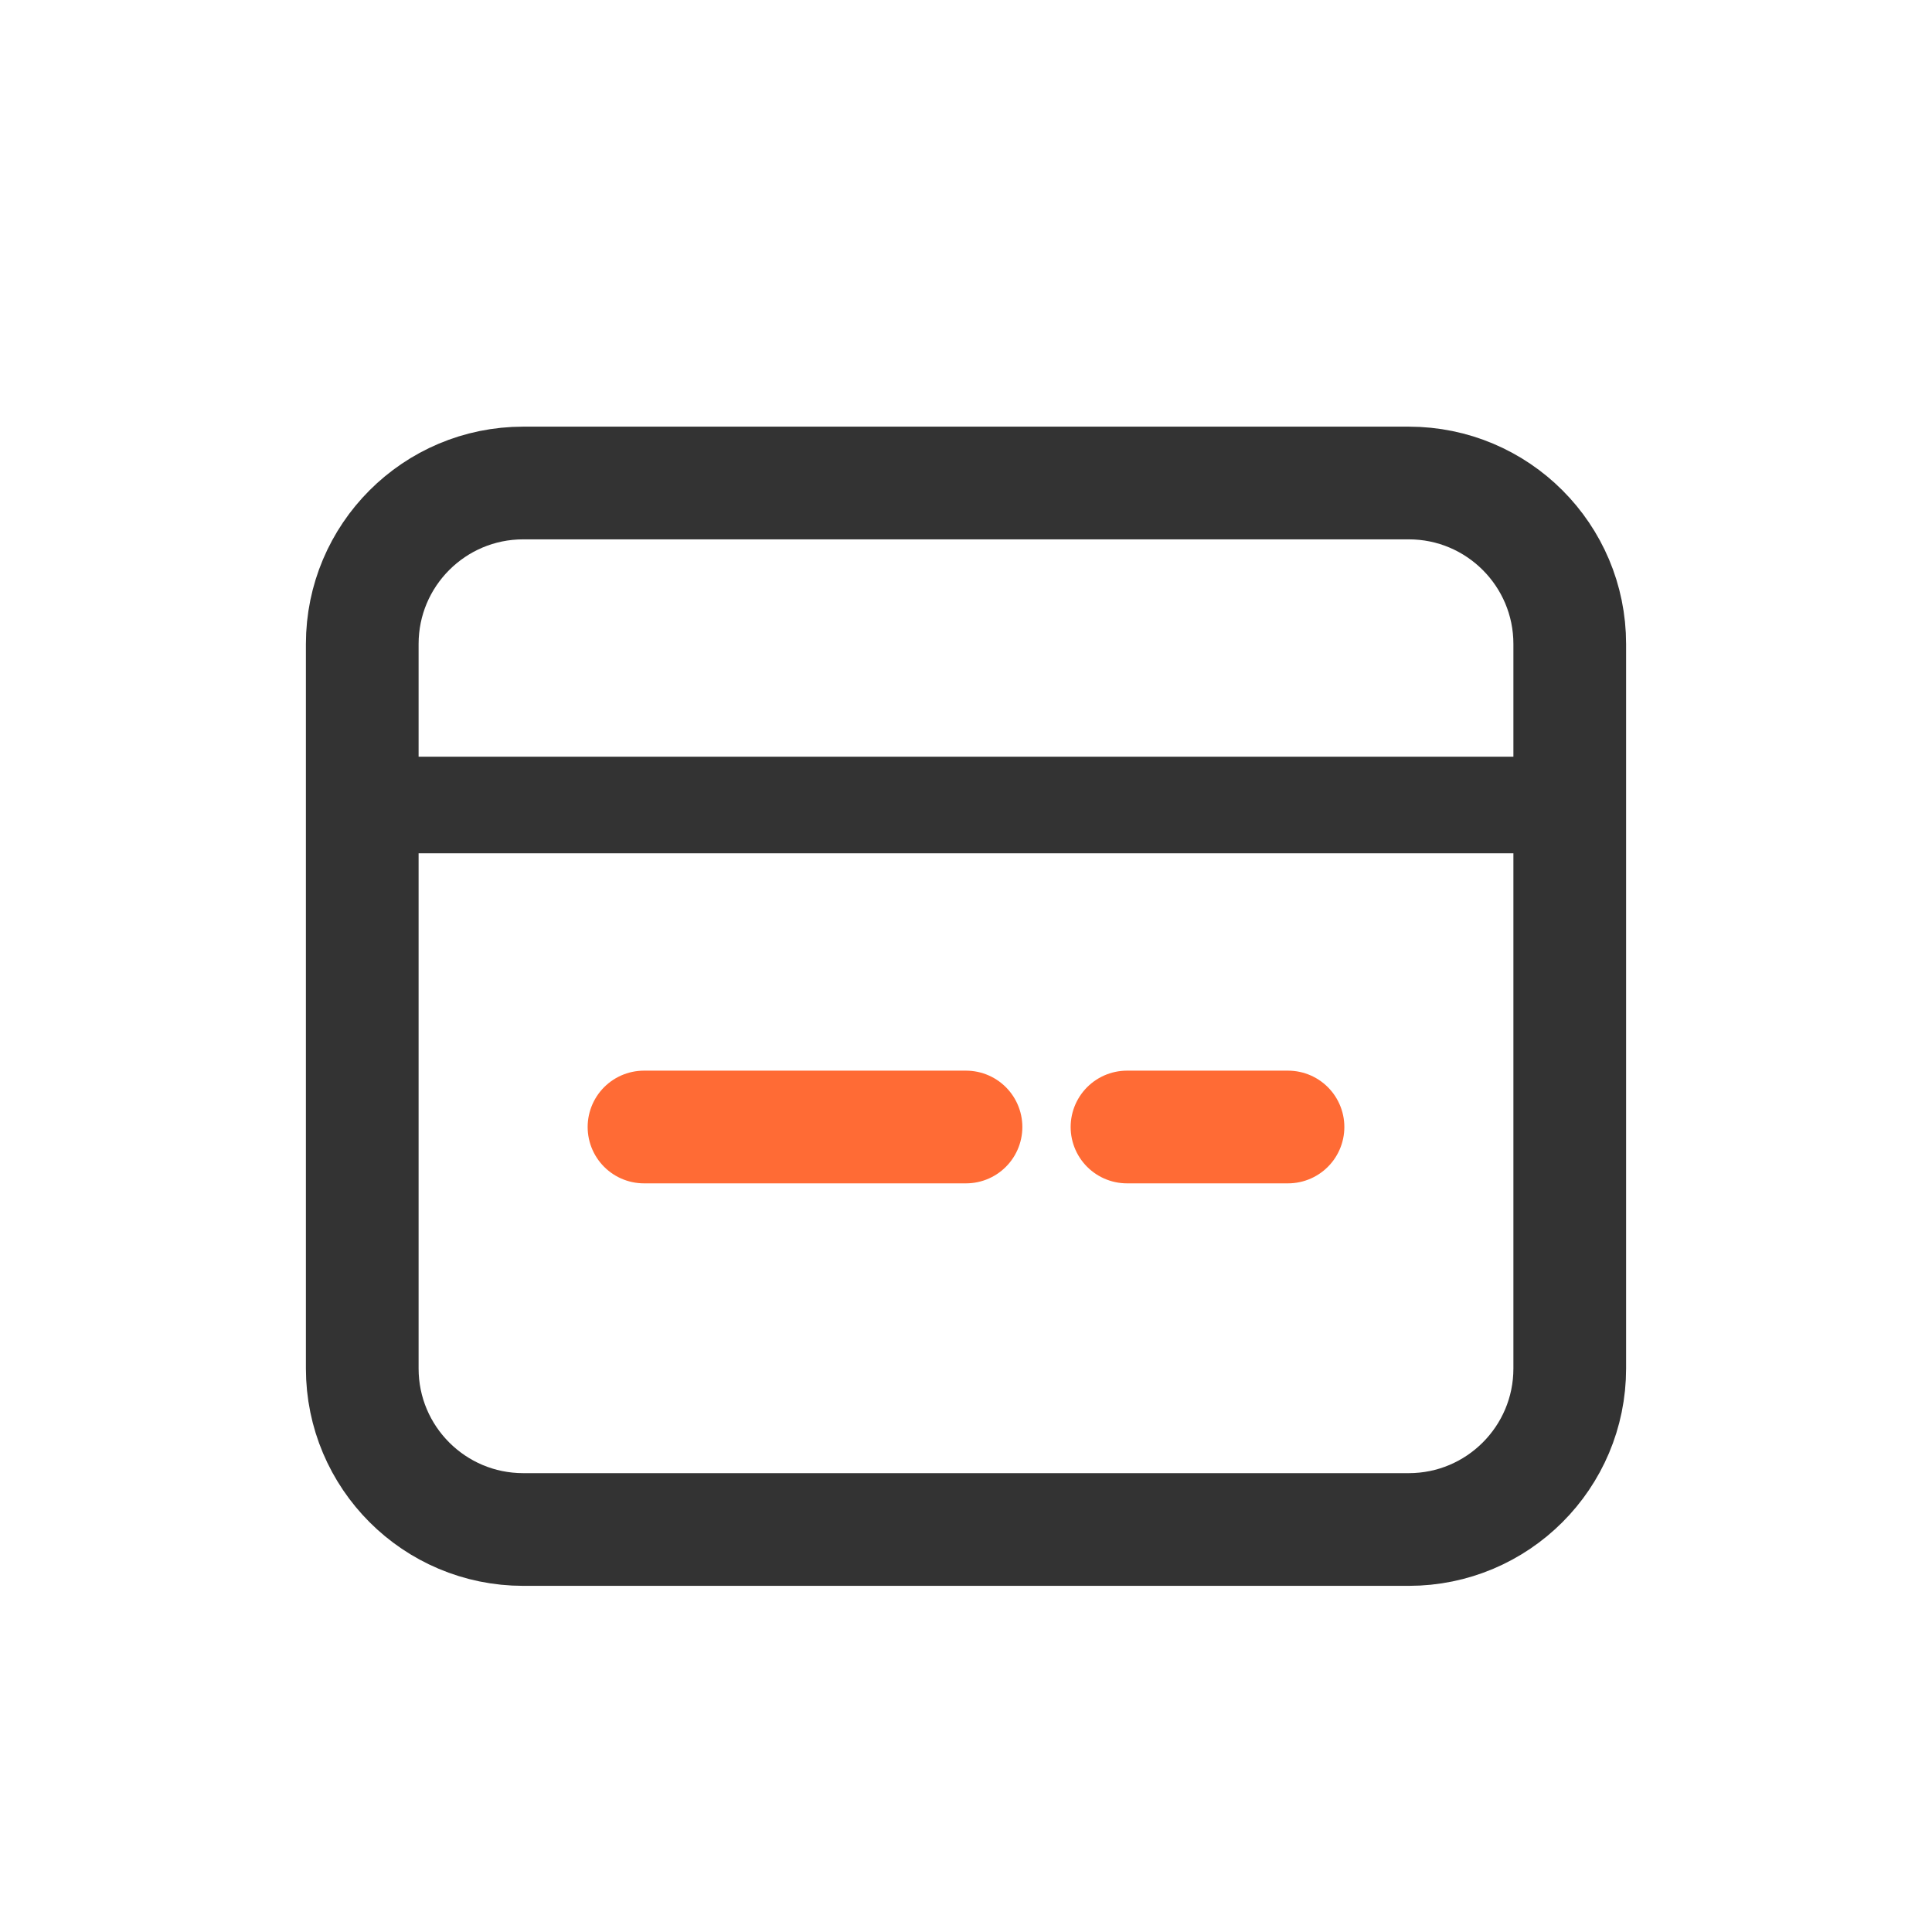
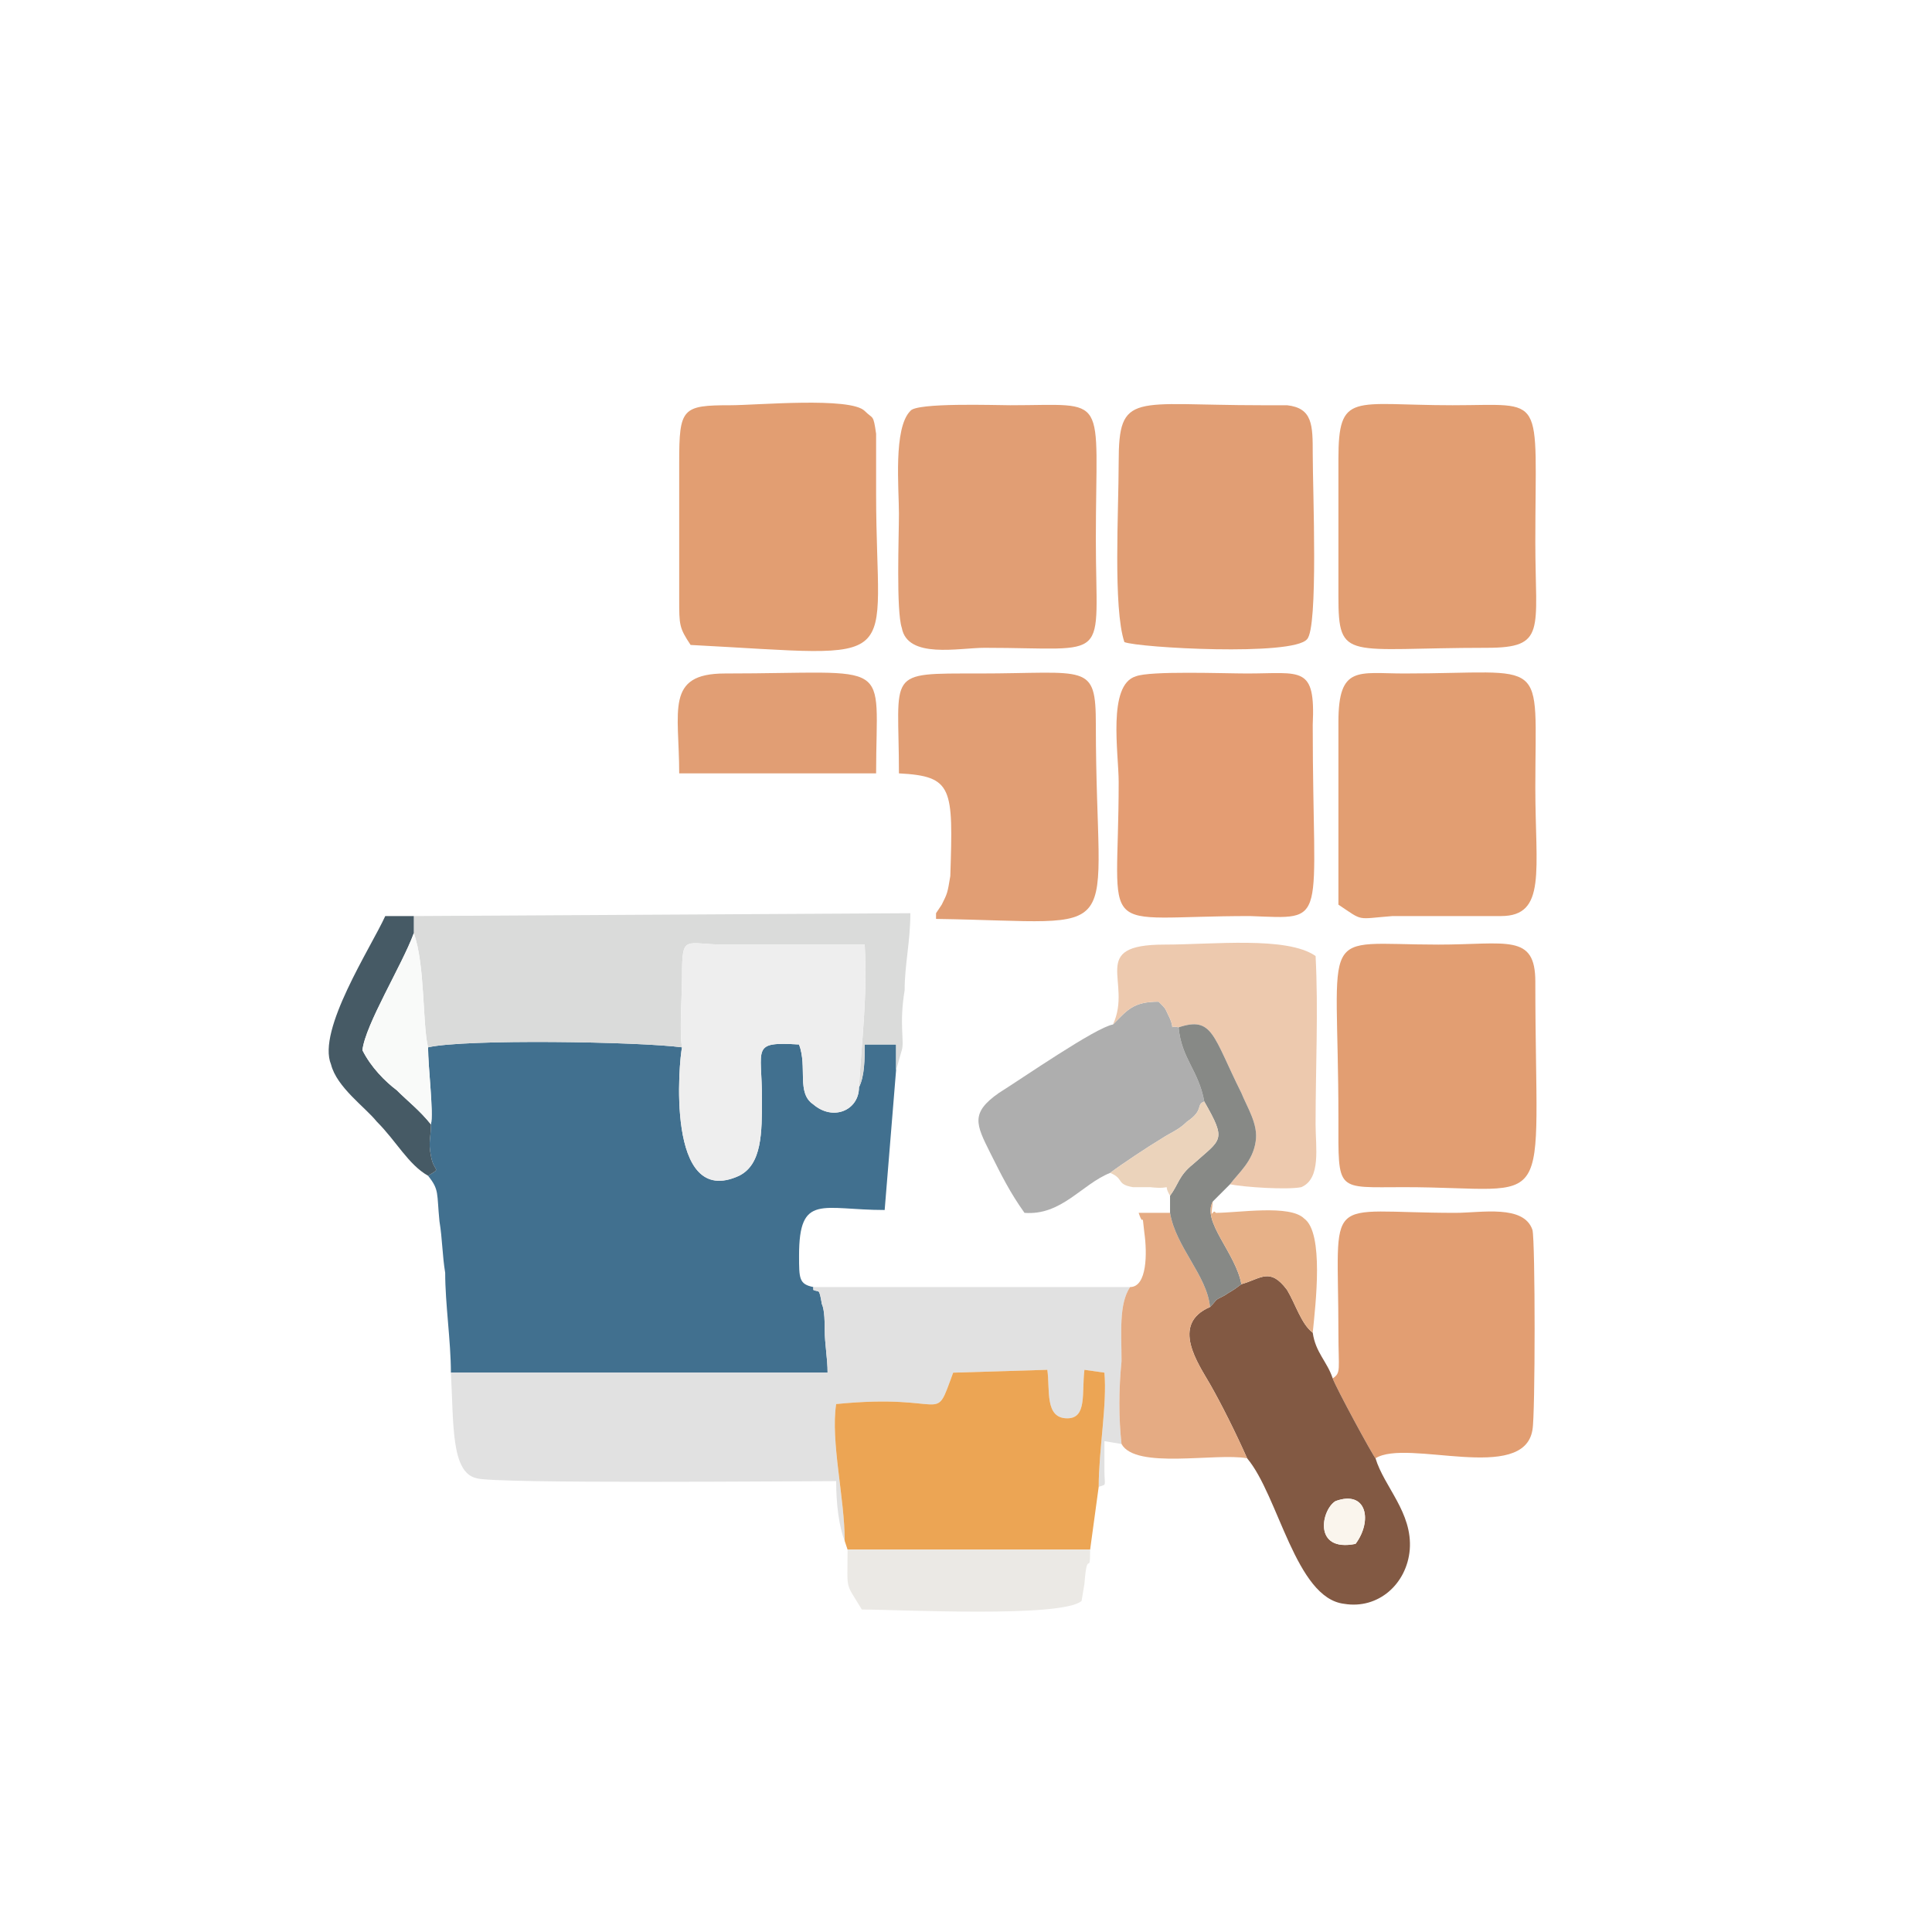
- <svg xmlns="http://www.w3.org/2000/svg" width="48" height="48" viewBox="0 0 48 48" fill="none">
-   <rect x="9" y="12" width="30" height="26" rx="4" stroke="#333333" stroke-width="2.8" />
-   <path d="M9 20H39" stroke="#333333" stroke-width="2.4" />
-   <path d="M16 28H24" stroke="#FF6B35" stroke-width="2.8" stroke-linecap="round" />
-   <path d="M28 28H32" stroke="#FF6B35" stroke-width="2.8" stroke-linecap="round" />
+ <svg xmlns="http://www.w3.org/2000/svg" width="6.773mm" height="6.773mm" viewBox="0 0 677 677" fill-rule="evenodd" clip-rule="evenodd">
+   <path fill="#41708F" d="M239 367c-15,-2 -76,-3 -89,0 0,7 2,23 1,27 0,5 -1,6 0,11 1,6 4,4 -1,7 4,5 3,6 4,16 1,6 1,12 2,18 0,11 2,24 2,35l132 0c0,-5 -1,-10 -1,-15 0,-2 0,-7 -1,-9 -1,-6 -1,-4 -3,-5 0,0 0,-1 0,-1 -5,-1 -5,-3 -5,-11 0,-22 8,-16 30,-16l4 -49 0 -9 -11 0c0,5 0,11 -2,15 0,8 -9,12 -16,6 -6,-4 -2,-13 -5,-21 -17,-1 -13,1 -13,19 0,12 0,23 -8,27 -26,12 -21,-41 -20,-45z" />
+   <path fill="#E1E1E1" d="M158 481c1,18 0,35 9,37 6,2 113,1 126,1 0,8 1,16 3,21 0,-15 -5,-35 -3,-48 40,-4 34,8 41,-11l33 -1c1,7 -1,17 7,17 7,0 5,-9 6,-17l7 1c1,11 -2,27 -2,40 3,-1 2,0 2,-6 0,-3 0,-7 0,-10l6 1c-1,-9 -1,-19 0,-29 0,-10 -1,-20 3,-26l-111 0c0,0 0,1 0,1 2,1 2,-1 3,5 1,2 1,7 1,9 0,5 1,10 1,15l-132 0z" />
+   <path fill="#E29E72" d="M238 162l0 48c0,9 0,10 4,16 77,4 65,9 65,-53l0 -21c-1,-7 -1,-5 -4,-8 -5,-5 -38,-2 -47,-2 -17,0 -18,1 -18,20z" />
+   <path fill="#E29E72" d="M492 416c54,0 46,12 46,-72 0,-17 -10,-13 -34,-13 -43,0 -35,-8 -35,61 0,26 -1,24 23,24z" />
+   <path fill="#E29E72" d="M469 253l0 64c9,6 6,5 19,4l38 0c16,0 12,-16 12,-45 0,-47 5,-40 -46,-40 -16,0 -23,-3 -23,17z" />
+   <path fill="#E19E74" d="M319 144c-6,6 -4,27 -4,36 0,8 -1,34 1,40 2,11 20,7 29,7 45,0 39,6 39,-38 0,-52 5,-47 -30,-47 -5,0 -33,-1 -35,2z" />
+   <path fill="#E49D73" d="M392 274c0,56 -9,47 46,47 28,1 22,4 22,-67 1,-21 -4,-18 -23,-18 -8,0 -34,-1 -39,1 -10,3 -6,27 -6,37z" />
+   <path fill="#E29E72" d="M469 161l0 48c0,23 3,18 52,18 21,0 17,-6 17,-37 0,-53 4,-48 -29,-48 -35,0 -40,-5 -40,19z" />
+   <path fill="#E19E74" d="M392 162c0,17 -2,51 2,63 5,2 59,5 64,-1 4,-4 2,-52 2,-65 0,-10 0,-16 -9,-17 -3,0 -6,0 -9,0 -45,0 -50,-5 -50,20z" />
+   <path fill="#E29E72" d="M467 483c1,3 14,27 15,28 11,-7 52,9 55,-10 1,-5 1,-66 0,-70 -3,-9 -18,-6 -27,-6 -47,0 -41,-8 -41,42 0,13 1,14 -2,16z" />
+   <path fill="#DADBDA" d="M145 327c4,11 3,32 5,40 13,-3 74,-2 89,0 -1,-5 0,-18 0,-25 0,-15 1,-11 15,-11 16,0 33,0 49,0 1,18 -1,33 -2,50 2,-4 2,-10 2,-15l11 0 0 9 2 -7c1,-3 -1,-9 1,-21 0,-9 2,-17 2,-27l-174 1 0 6z" />
+   <path fill="#ECA554" d="M296 540l1 3 85 0 3 -22c0,-13 3,-29 2,-40l-7 -1c-1,8 1,17 -6,17 -8,0 -6,-10 -7,-17l-33 1c-7,19 -1,7 -41,11 -2,13 3,33 3,48z" />
+   <path fill="#E19E74" d="M315 271c19,1 19,5 18,36 -1,6 -1,6 -3,10l-2 3c0,1 0,1 0,2 69,1 56,10 56,-68 0,-22 -3,-18 -41,-18 -33,0 -28,-1 -28,35z" />
+   <path fill="#825943" d="M475 541c-15,3 -12,-12 -7,-15 11,-4 13,7 7,15zm-40 -91c-4,3 -3,2 -6,4 -4,2 -2,1 -5,4 -14,6 -4,20 0,27 4,7 9,17 13,26 11,13 17,49 34,51 12,2 22,-7 23,-19 1,-13 -9,-22 -12,-32 -1,-1 -14,-25 -15,-28 -2,-6 -6,-9 -7,-16 -4,-3 -6,-10 -9,-15 -6,-8 -9,-4 -16,-2z" />
+   <path fill="#EEEEEE" d="M239 367c-1,4 -6,57 20,45 8,-4 8,-15 8,-27 0,-18 -4,-20 13,-19 3,8 -1,17 5,21 7,6 16,2 16,-6 1,-17 3,-32 2,-50 -16,0 -33,0 -49,0 -14,0 -15,-4 -15,11 0,7 -1,20 0,25z" />
+   <path fill="#AEAEAE" d="M390 359c-6,1 -32,19 -40,24 -10,7 -8,11 -3,21 4,8 7,14 12,21 13,1 20,-10 30,-14 4,-3 13,-9 18,-12 3,-2 6,-3 9,-6 6,-4 3,-6 6,-7 -2,-11 -8,-15 -9,-26 -4,-1 -1,2 -3,-3 -2,-4 -1,-3 -4,-6 -9,0 -11,3 -16,8z" />
+   <path fill="#EDC9AE" d="M390 359c5,-5 7,-8 16,-8 3,3 2,2 4,6 2,5 -1,2 3,3 12,-4 12,3 22,23 2,5 6,11 5,17 -1,7 -6,11 -9,15 5,1 20,2 25,1 7,-3 5,-14 5,-22 0,-20 1,-40 0,-59 -10,-7 -36,-4 -53,-4 -27,0 -11,13 -18,28z" />
+   <path fill="#E19E74" d="M238 271l69 0c0,-41 7,-35 -53,-35 -21,0 -16,13 -16,35z" />
+   <path fill="#E5AB83" d="M396 451c-4,6 -3,16 -3,26 -1,10 -1,20 0,29 5,9 33,3 44,5 -4,-9 -9,-19 -13,-26 -4,-7 -14,-21 0,-27 -1,-11 -12,-21 -14,-33l-11 0c2,6 1,-2 2,7 1,7 1,19 -5,19z" />
+   <path fill="#EBE9E5" d="M382 543l-85 0c0,15 -1,11 5,21 13,0 70,3 77,-3l1 -6c1,-13 2,-2 2,-12z" />
+   <path fill="#878986" d="M413 360c1,11 7,15 9,26 8,14 6,13 -4,22 -5,4 -5,7 -8,11l0 6c2,12 13,22 14,33 3,-3 1,-2 5,-4 3,-2 2,-1 6,-4 -2,-11 -14,-22 -10,-29l6 -6c3,-4 8,-8 9,-15 1,-6 -3,-12 -5,-17 -10,-20 -10,-27 -22,-23z" />
+   <path fill="#465A65" d="M150 412c5,-3 2,-1 1,-7 -1,-5 0,-6 0,-11 -4,-5 -8,-8 -12,-12 -4,-3 -9,-8 -12,-14 1,-9 14,-30 18,-41l0 -6 -10 0c-5,11 -24,40 -19,52 2,8 12,15 16,20 7,7 11,15 18,19z" />
+   <path fill="#E7B188" d="M435 450c7,-2 10,-6 16,2 3,5 5,12 9,15 1,-10 4,-35 -3,-40 -5,-5 -23,-2 -31,-2 -1,-2 -2,4 -1,-4 -4,7 8,18 10,29z" />
+   <path fill="#F9FAF9" d="M151 394c1,-4 -1,-20 -1,-27 -2,-8 -1,-29 -5,-40 -4,11 -17,32 -18,41 3,6 8,11 12,14 4,4 8,7 12,12z" />
+   <path fill="#EBD3BB" d="M389 411c5,2 2,4 8,5 2,0 4,0 6,0 9,1 4,-2 7,3 3,-4 3,-7 8,-11 10,-9 12,-8 4,-22 -3,1 0,3 -6,7 -3,3 -6,4 -9,6 -5,3 -14,9 -18,12z" />
+   <path fill="#FAF5ED" d="M475 541c6,-8 4,-19 -7,-15 -5,3 -8,18 7,15z" />
</svg>
